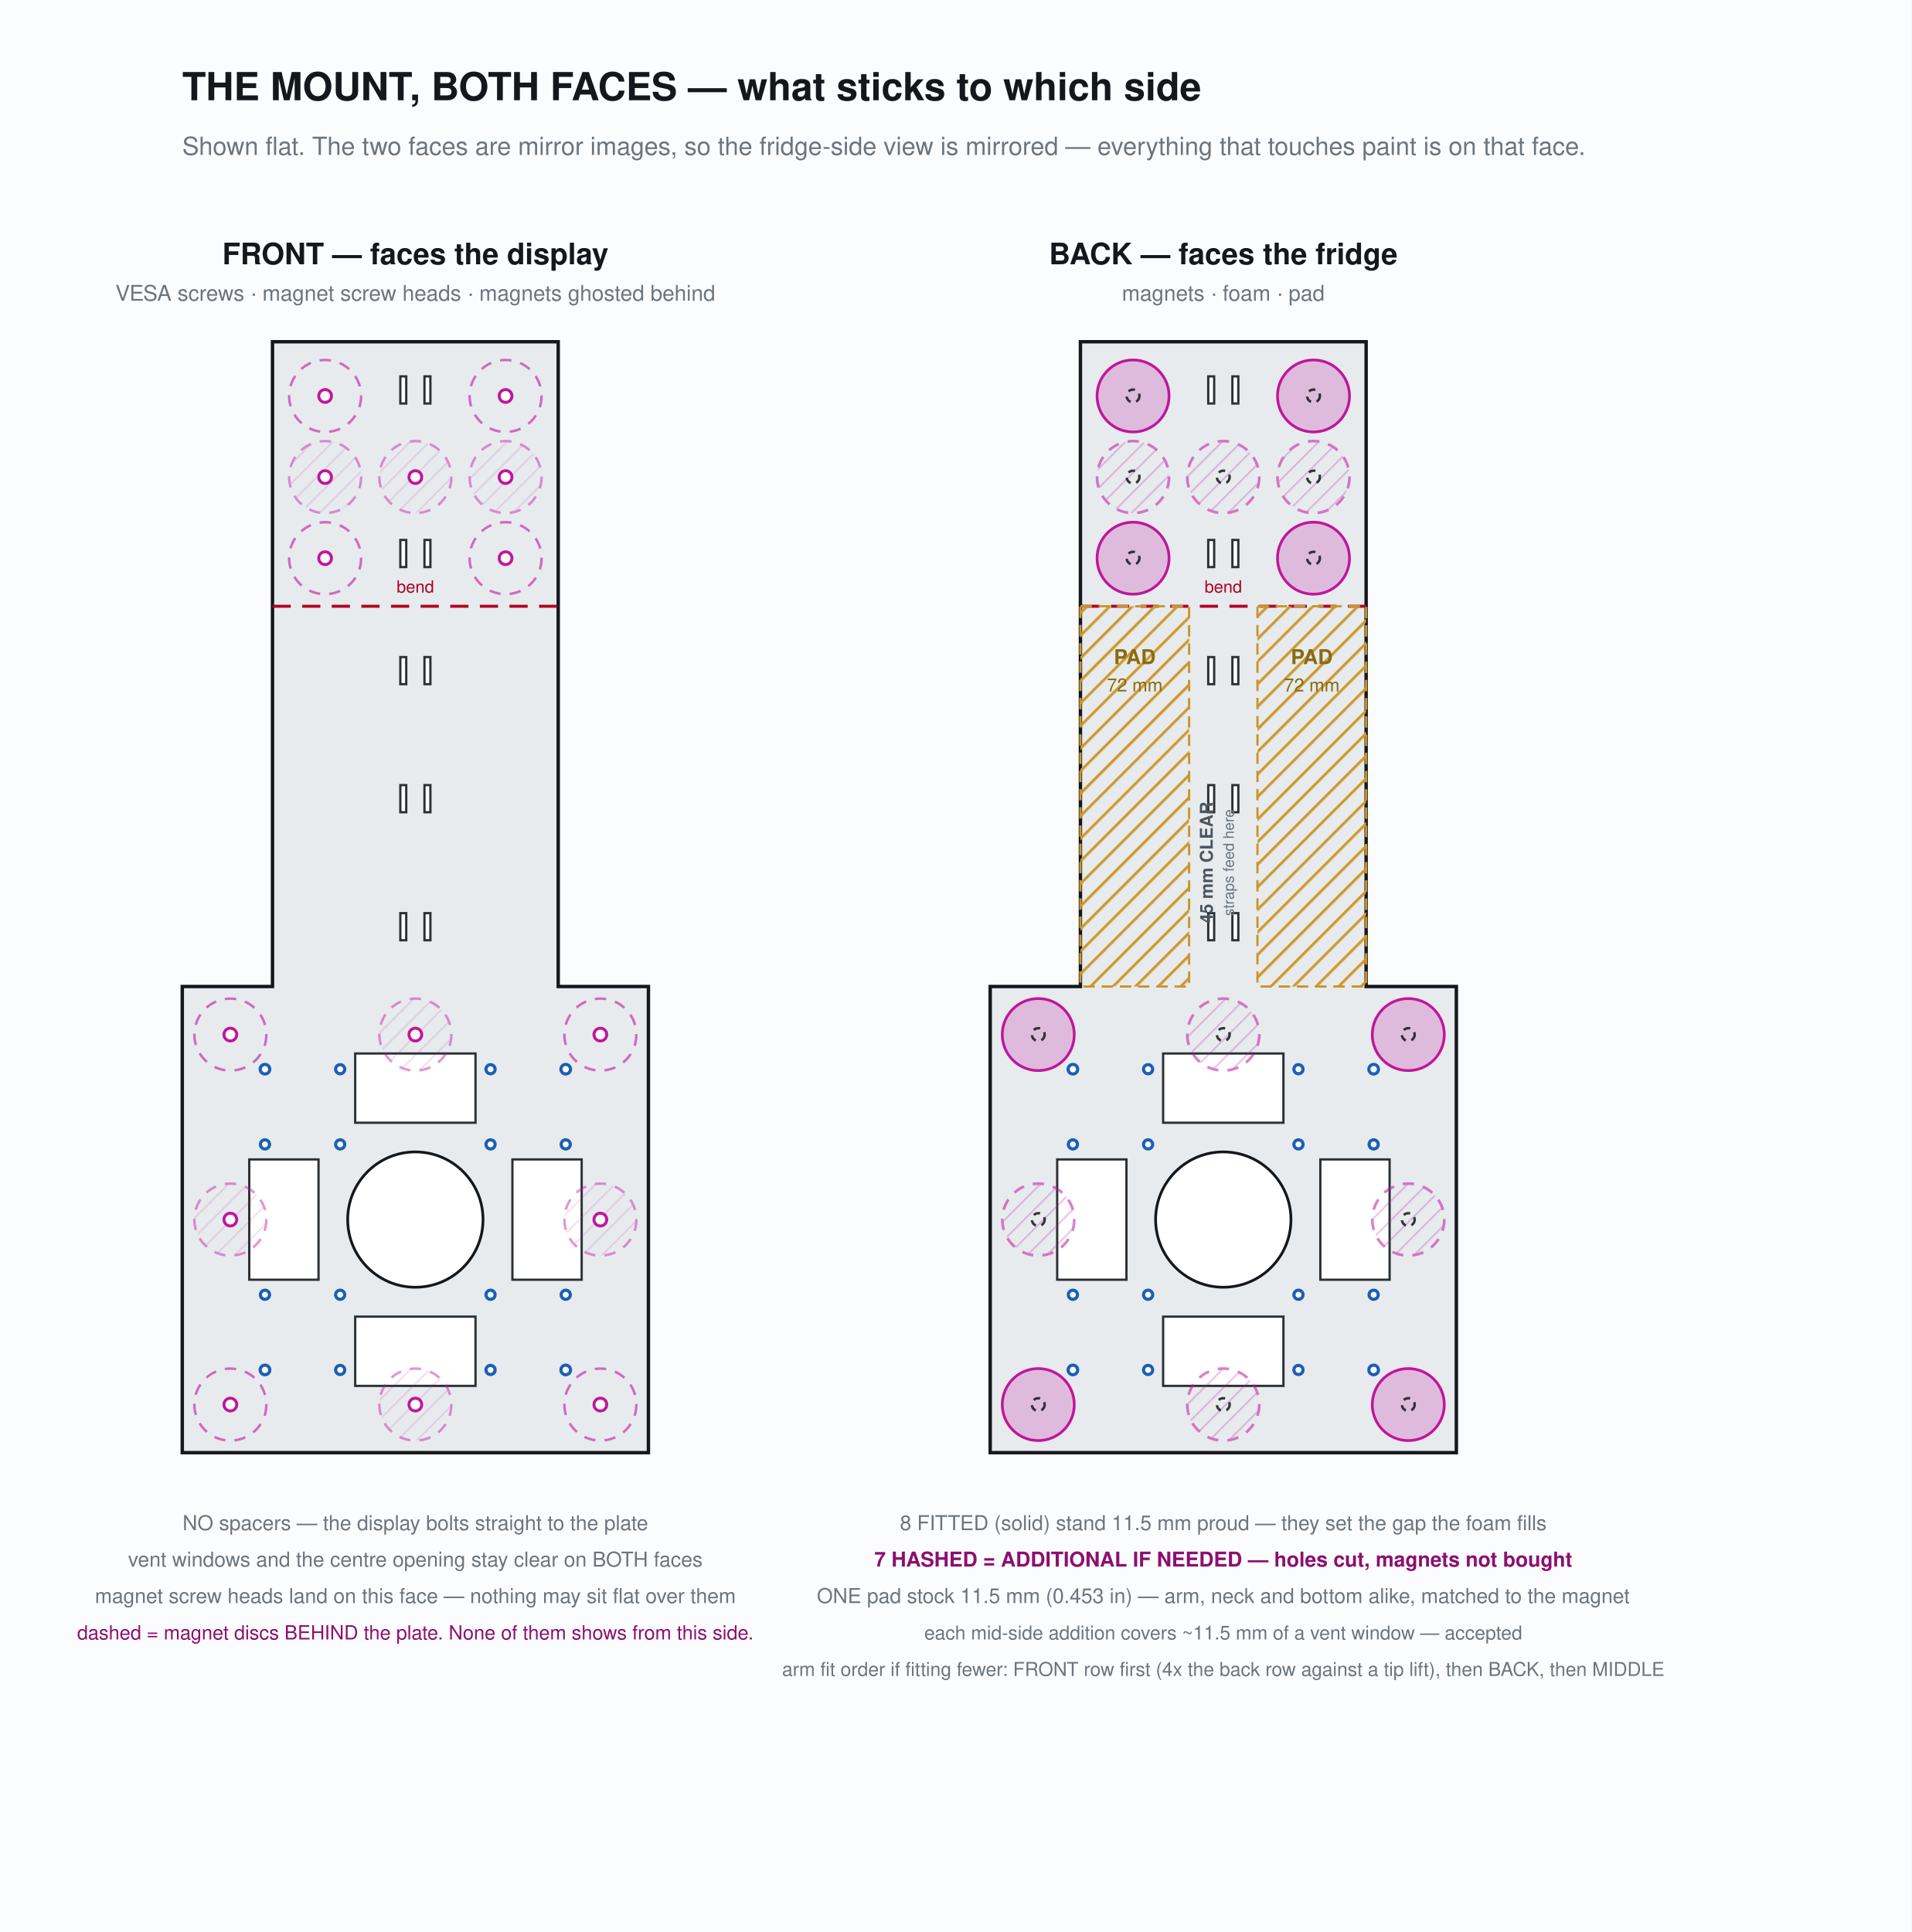
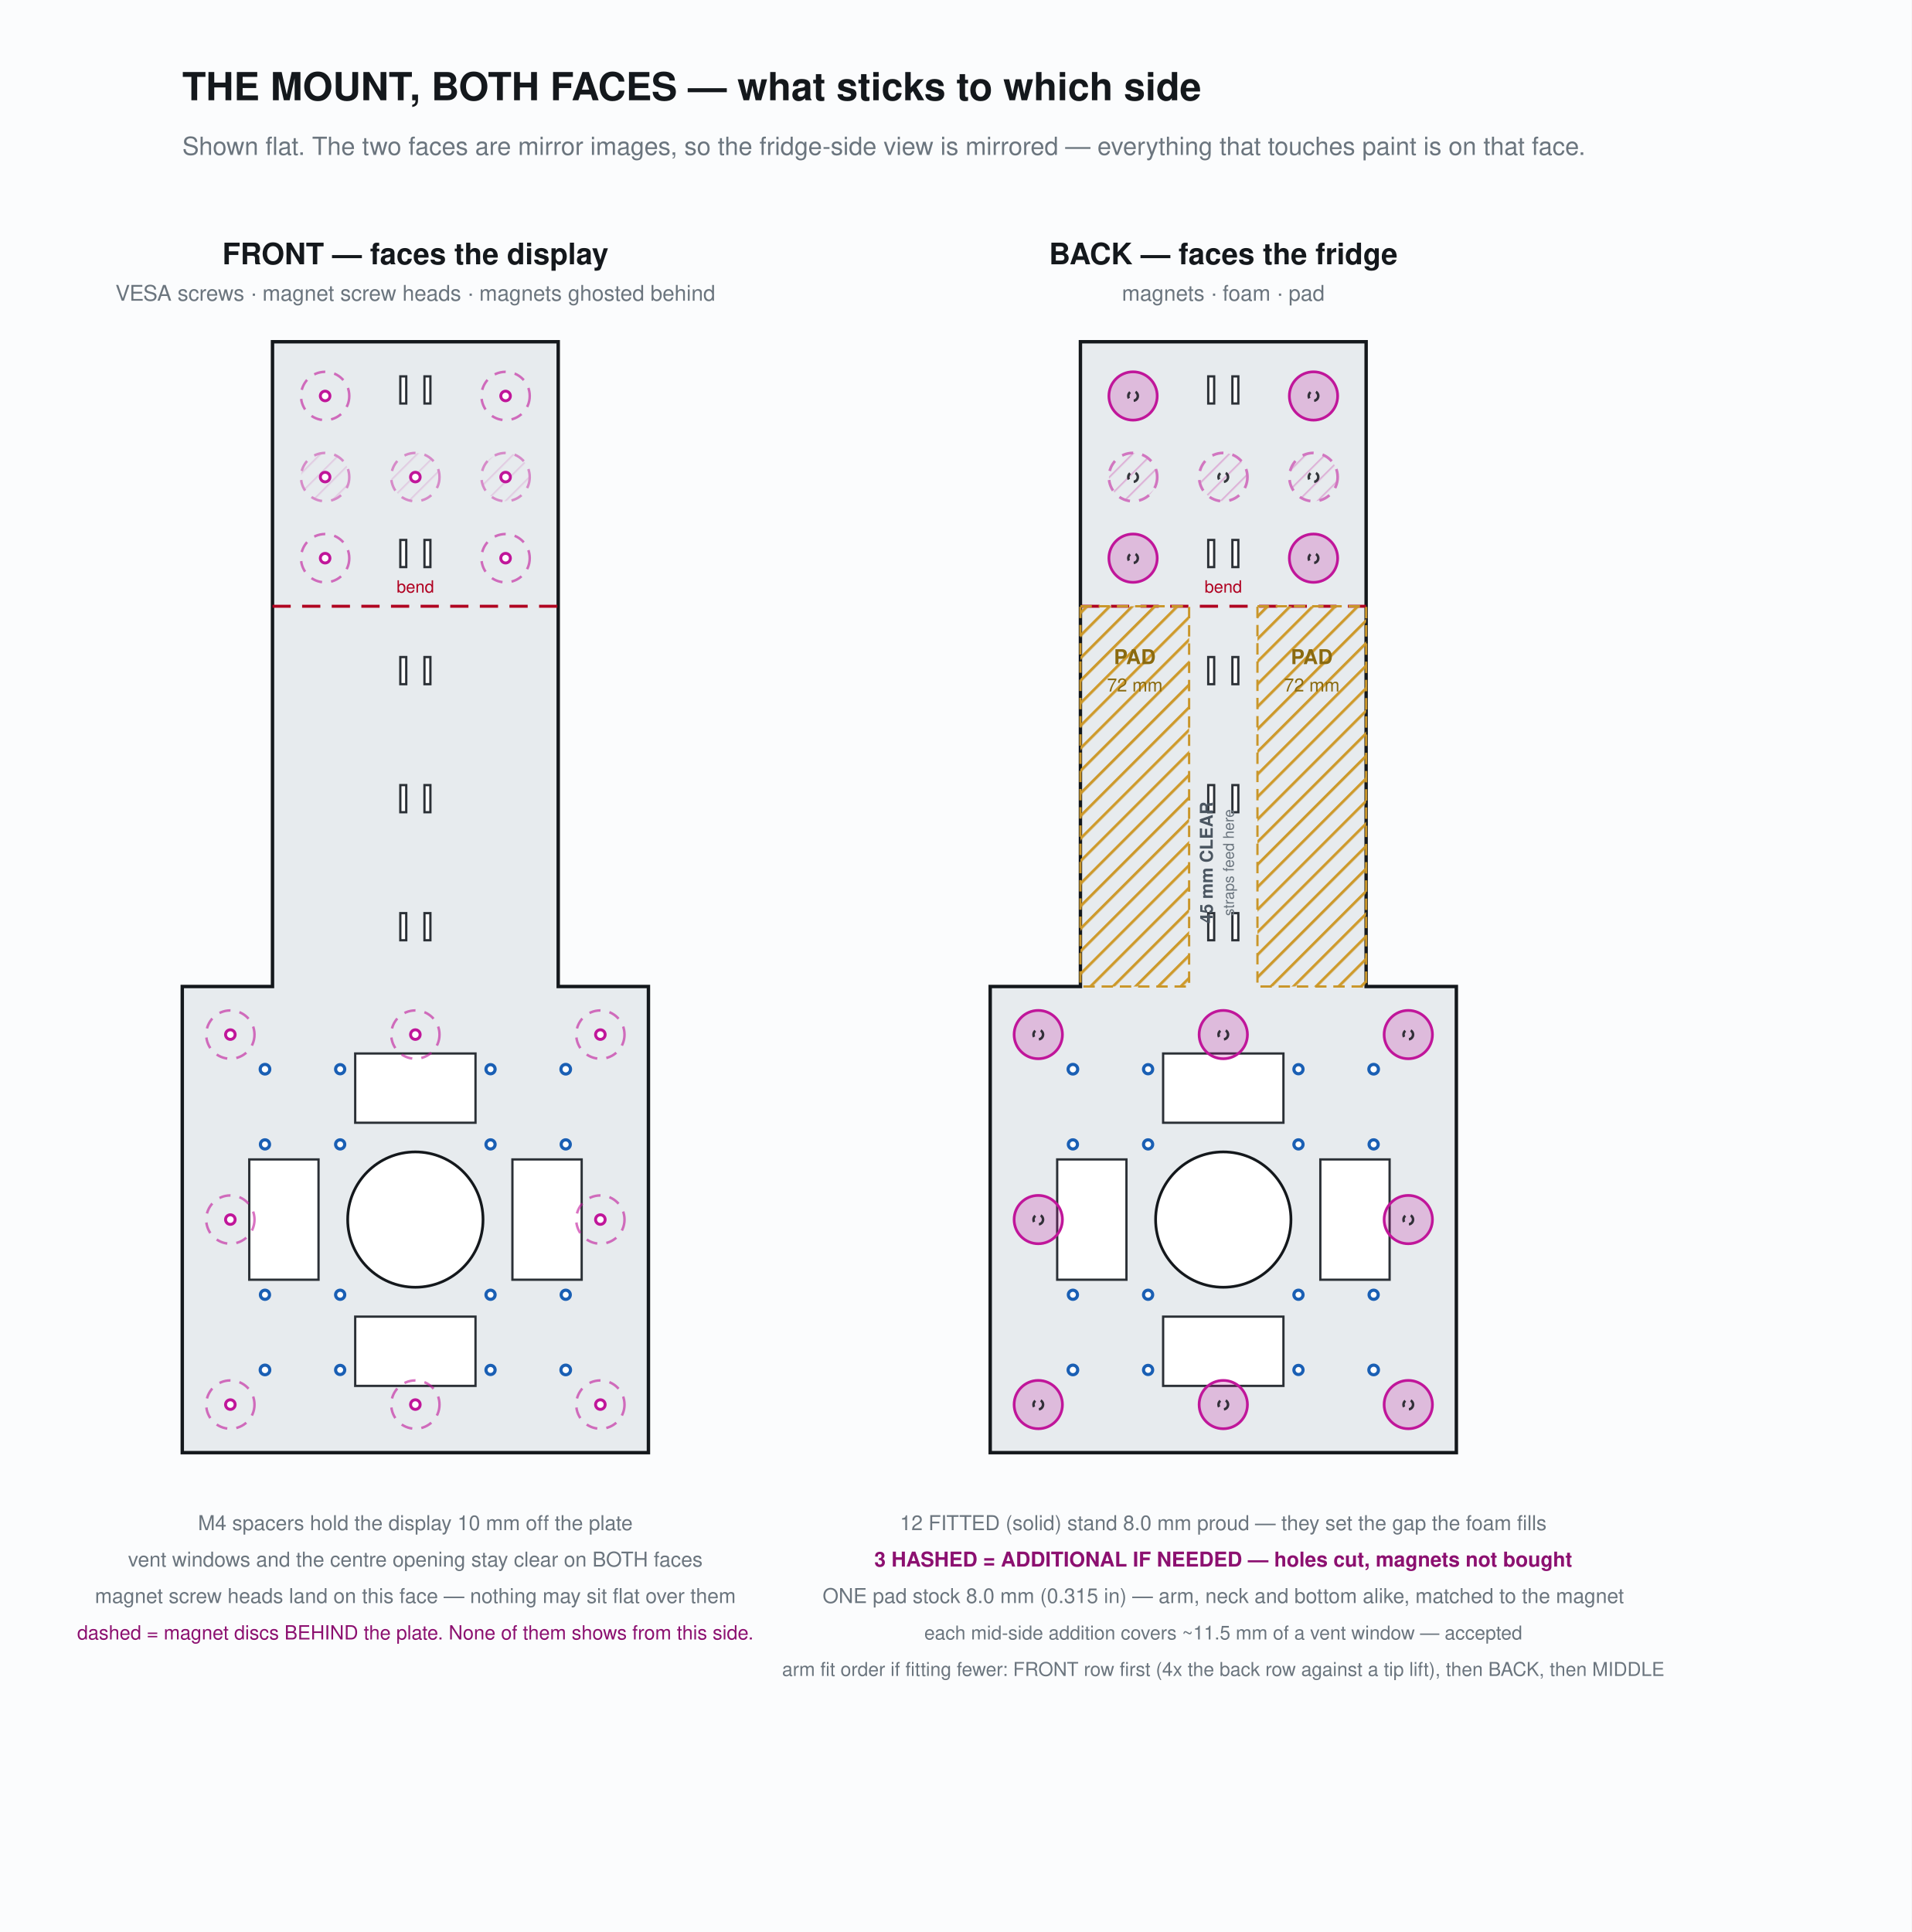
<svg xmlns="http://www.w3.org/2000/svg" width="839" height="848" viewBox="0 0 839 848">
  <rect width="839" height="848" fill="#fbfcfd" />
  <pattern id="fm" width="7" height="7" patternUnits="userSpaceOnUse" patternTransform="rotate(45)">
    <line x1="0" y1="0" x2="0" y2="7" stroke="#c9962a" stroke-width="2.4" />
  </pattern>
  <pattern id="om" width="6" height="6" patternUnits="userSpaceOnUse" patternTransform="rotate(45)">
    <line x1="0" y1="0" x2="0" y2="6" stroke="#c0169a" stroke-width="1.6" />
  </pattern>
  <pattern id="om" width="6" height="6" patternUnits="userSpaceOnUse" patternTransform="rotate(45)">
    <line x1="0" y1="0" x2="0" y2="6" stroke="#c0169a" stroke-width="1.6" />
  </pattern>
  <text x="80.00" y="44.00" font-family="Helvetica,Arial,sans-serif" font-size="17" text-anchor="start" fill="#14181c" font-weight="bold">THE MOUNT, BOTH FACES — what sticks to which side</text>
  <text x="80.00" y="68.00" font-family="Helvetica,Arial,sans-serif" font-size="11" text-anchor="start" fill="#6b757e" font-weight="normal">Shown flat. The two faces are mirror images, so the fridge-side view is mirrored — everything that touches paint is on that face.</text>
  <path d="M639.2,637.6 L434.6,637.6 L434.6,433.0 L474.2,433.0 L474.2,150.0 L599.6,150.0 L599.6,433.0 L639.2,433.0 Z" fill="#e7ebee" stroke="#14181c" stroke-width="1.5" />
  <line x1="599.6" y1="266.1" x2="474.2" y2="266.1" stroke="#b00020" stroke-width="1.3" stroke-dasharray="8 5" />
  <text x="536.90" y="260.10" font-family="Helvetica,Arial,sans-serif" font-size="7.4" text-anchor="middle" fill="#b00020" font-weight="normal">bend</text>
  <rect x="510.5" y="462.4" width="52.8" height="30.4" fill="#fff" stroke="#2b3036" stroke-width="1" />
  <rect x="510.5" y="577.9" width="52.8" height="30.4" fill="#fff" stroke="#2b3036" stroke-width="1" />
  <rect x="579.5" y="508.9" width="30.4" height="52.8" fill="#fff" stroke="#2b3036" stroke-width="1" />
  <rect x="464.0" y="508.9" width="30.4" height="52.8" fill="#fff" stroke="#2b3036" stroke-width="1" />
  <rect x="540.9" y="400.8" width="2.6" height="11.9" fill="#fff" stroke="#2b3036" stroke-width="1" />
  <rect x="530.3" y="400.8" width="2.6" height="11.9" fill="#fff" stroke="#2b3036" stroke-width="1" />
  <rect x="540.9" y="344.6" width="2.6" height="11.9" fill="#fff" stroke="#2b3036" stroke-width="1" />
  <rect x="530.3" y="344.6" width="2.6" height="11.9" fill="#fff" stroke="#2b3036" stroke-width="1" />
  <rect x="540.9" y="288.4" width="2.6" height="11.9" fill="#fff" stroke="#2b3036" stroke-width="1" />
  <rect x="530.3" y="288.4" width="2.6" height="11.9" fill="#fff" stroke="#2b3036" stroke-width="1" />
  <rect x="540.9" y="237.0" width="2.6" height="11.9" fill="#fff" stroke="#2b3036" stroke-width="1" />
  <rect x="530.3" y="237.0" width="2.6" height="11.9" fill="#fff" stroke="#2b3036" stroke-width="1" />
  <rect x="540.9" y="165.2" width="2.6" height="11.9" fill="#fff" stroke="#2b3036" stroke-width="1" />
  <rect x="530.3" y="165.2" width="2.6" height="11.9" fill="#fff" stroke="#2b3036" stroke-width="1" />
  <circle cx="536.9" cy="535.3" r="29.7" fill="#fff" stroke="#14181c" stroke-width="1.2" />
  <circle cx="569.9" cy="568.3" r="2.0" fill="#fff" stroke="#1a5fb4" stroke-width="1.4" />
  <circle cx="569.9" cy="502.3" r="2.0" fill="#fff" stroke="#1a5fb4" stroke-width="1.4" />
  <circle cx="503.9" cy="568.3" r="2.0" fill="#fff" stroke="#1a5fb4" stroke-width="1.4" />
  <circle cx="503.9" cy="502.3" r="2.0" fill="#fff" stroke="#1a5fb4" stroke-width="1.4" />
  <circle cx="602.9" cy="568.3" r="2.0" fill="#fff" stroke="#1a5fb4" stroke-width="1.4" />
  <circle cx="602.9" cy="502.3" r="2.0" fill="#fff" stroke="#1a5fb4" stroke-width="1.4" />
  <circle cx="470.9" cy="568.3" r="2.0" fill="#fff" stroke="#1a5fb4" stroke-width="1.4" />
  <circle cx="470.9" cy="502.3" r="2.0" fill="#fff" stroke="#1a5fb4" stroke-width="1.4" />
  <circle cx="569.9" cy="601.3" r="2.0" fill="#fff" stroke="#1a5fb4" stroke-width="1.4" />
  <circle cx="569.9" cy="469.3" r="2.0" fill="#fff" stroke="#1a5fb4" stroke-width="1.4" />
  <circle cx="503.9" cy="601.3" r="2.0" fill="#fff" stroke="#1a5fb4" stroke-width="1.4" />
  <circle cx="503.9" cy="469.3" r="2.0" fill="#fff" stroke="#1a5fb4" stroke-width="1.4" />
  <circle cx="602.9" cy="601.3" r="2.1" fill="#fff" stroke="#1a5fb4" stroke-width="1.4" />
  <circle cx="602.9" cy="469.3" r="2.1" fill="#fff" stroke="#1a5fb4" stroke-width="1.4" />
  <circle cx="470.9" cy="601.3" r="2.1" fill="#fff" stroke="#1a5fb4" stroke-width="1.4" />
  <circle cx="470.9" cy="469.3" r="2.1" fill="#fff" stroke="#1a5fb4" stroke-width="1.4" />
  <text x="536.90" y="116.00" font-family="Helvetica,Arial,sans-serif" font-size="13" text-anchor="middle" fill="#14181c" font-weight="bold">BACK — faces the fridge</text>
  <text x="536.90" y="132.00" font-family="Helvetica,Arial,sans-serif" font-size="9.5" text-anchor="middle" fill="#6b757e" font-weight="normal">magnets · foam · pad</text>
  <rect x="551.9" y="266.1" width="47.7" height="166.9" fill="url(#fm)" stroke="#c9962a" stroke-width="1" stroke-dasharray="5 3" />
  <rect x="474.2" y="266.1" width="47.7" height="166.9" fill="url(#fm)" stroke="#c9962a" stroke-width="1" stroke-dasharray="5 3" />
  <text x="575.74" y="291.51" font-family="Helvetica,Arial,sans-serif" font-size="9" text-anchor="middle" fill="#8a6a10" font-weight="bold">PAD</text>
  <text x="575.74" y="303.51" font-family="Helvetica,Arial,sans-serif" font-size="8" text-anchor="middle" fill="#8a6a10" font-weight="normal">72 mm</text>
  <text x="498.06" y="291.51" font-family="Helvetica,Arial,sans-serif" font-size="9" text-anchor="middle" fill="#8a6a10" font-weight="bold">PAD</text>
  <text x="498.06" y="303.51" font-family="Helvetica,Arial,sans-serif" font-size="8" text-anchor="middle" fill="#8a6a10" font-weight="normal">72 mm</text>
  <text x="532.27" y="378.63" font-family="Helvetica,Arial,sans-serif" font-size="7.754" text-anchor="middle" fill="#4a5560" font-weight="bold" transform="rotate(-90.0 532.27 378.63)">45 mm CLEAR</text>
  <text x="541.53" y="378.63" font-family="Helvetica,Arial,sans-serif" font-size="6.513" text-anchor="middle" fill="#6b757e" font-weight="normal" transform="rotate(-90.0 541.53 378.63)">straps feed here</text>
-   <circle cx="618.1" cy="616.5" r="15.8" fill="#c0169a" fill-opacity="0.22" stroke="#c0169a" stroke-width="1.2" />
-   <circle cx="618.1" cy="616.5" r="2.8" fill="none" stroke="#14181c" stroke-width="1.1" stroke-dasharray="3 2.5" opacity="0.85" />
-   <circle cx="618.1" cy="454.1" r="15.8" fill="#c0169a" fill-opacity="0.22" stroke="#c0169a" stroke-width="1.2" />
-   <circle cx="618.1" cy="454.1" r="2.8" fill="none" stroke="#14181c" stroke-width="1.1" stroke-dasharray="3 2.5" opacity="0.85" />
-   <circle cx="455.7" cy="616.5" r="15.8" fill="#c0169a" fill-opacity="0.22" stroke="#c0169a" stroke-width="1.2" />
-   <circle cx="455.7" cy="616.5" r="2.8" fill="none" stroke="#14181c" stroke-width="1.1" stroke-dasharray="3 2.5" opacity="0.85" />
-   <circle cx="455.7" cy="454.1" r="15.8" fill="#c0169a" fill-opacity="0.22" stroke="#c0169a" stroke-width="1.2" />
-   <circle cx="455.7" cy="454.1" r="2.8" fill="none" stroke="#14181c" stroke-width="1.1" stroke-dasharray="3 2.5" opacity="0.85" />
-   <circle cx="536.9" cy="209.4" r="15.8" fill="url(#om)" fill-opacity="0.45" stroke="#c0169a" stroke-width="1.2" stroke-dasharray="5 4" opacity="0.55" />
-   <circle cx="536.9" cy="209.4" r="2.8" fill="none" stroke="#14181c" stroke-width="1.1" stroke-dasharray="3 2.5" opacity="0.85" />
-   <circle cx="576.5" cy="245.0" r="15.8" fill="#c0169a" fill-opacity="0.22" stroke="#c0169a" stroke-width="1.2" />
-   <circle cx="576.5" cy="245.0" r="2.8" fill="none" stroke="#14181c" stroke-width="1.1" stroke-dasharray="3 2.5" opacity="0.85" />
-   <circle cx="497.3" cy="245.0" r="15.8" fill="#c0169a" fill-opacity="0.22" stroke="#c0169a" stroke-width="1.2" />
-   <circle cx="497.3" cy="245.0" r="2.8" fill="none" stroke="#14181c" stroke-width="1.1" stroke-dasharray="3 2.5" opacity="0.85" />
-   <circle cx="576.5" cy="173.8" r="15.8" fill="#c0169a" fill-opacity="0.22" stroke="#c0169a" stroke-width="1.2" />
-   <circle cx="576.5" cy="173.8" r="2.8" fill="none" stroke="#14181c" stroke-width="1.1" stroke-dasharray="3 2.5" opacity="0.85" />
-   <circle cx="497.3" cy="173.8" r="15.8" fill="#c0169a" fill-opacity="0.22" stroke="#c0169a" stroke-width="1.2" />
-   <circle cx="497.3" cy="173.8" r="2.8" fill="none" stroke="#14181c" stroke-width="1.1" stroke-dasharray="3 2.5" opacity="0.85" />
-   <circle cx="576.5" cy="209.4" r="15.8" fill="url(#om)" fill-opacity="0.45" stroke="#c0169a" stroke-width="1.2" stroke-dasharray="5 4" opacity="0.55" />
-   <circle cx="576.5" cy="209.4" r="2.8" fill="none" stroke="#14181c" stroke-width="1.1" stroke-dasharray="3 2.5" opacity="0.85" />
-   <circle cx="497.3" cy="209.4" r="15.8" fill="url(#om)" fill-opacity="0.45" stroke="#c0169a" stroke-width="1.2" stroke-dasharray="5 4" opacity="0.55" />
-   <circle cx="497.3" cy="209.4" r="2.8" fill="none" stroke="#14181c" stroke-width="1.1" stroke-dasharray="3 2.5" opacity="0.85" />
-   <circle cx="536.9" cy="616.5" r="15.8" fill="url(#om)" fill-opacity="0.45" stroke="#c0169a" stroke-width="1.2" stroke-dasharray="5 4" opacity="0.55" />
-   <circle cx="536.9" cy="616.5" r="2.8" fill="none" stroke="#14181c" stroke-width="1.1" stroke-dasharray="3 2.5" opacity="0.85" />
-   <circle cx="536.9" cy="454.1" r="15.8" fill="url(#om)" fill-opacity="0.45" stroke="#c0169a" stroke-width="1.2" stroke-dasharray="5 4" opacity="0.55" />
-   <circle cx="536.9" cy="454.1" r="2.8" fill="none" stroke="#14181c" stroke-width="1.1" stroke-dasharray="3 2.5" opacity="0.85" />
-   <circle cx="618.1" cy="535.3" r="15.8" fill="url(#om)" fill-opacity="0.45" stroke="#c0169a" stroke-width="1.2" stroke-dasharray="5 4" opacity="0.55" />
-   <circle cx="618.1" cy="535.3" r="2.8" fill="none" stroke="#14181c" stroke-width="1.1" stroke-dasharray="3 2.5" opacity="0.85" />
-   <circle cx="455.7" cy="535.3" r="15.8" fill="url(#om)" fill-opacity="0.45" stroke="#c0169a" stroke-width="1.2" stroke-dasharray="5 4" opacity="0.55" />
-   <circle cx="455.7" cy="535.3" r="2.8" fill="none" stroke="#14181c" stroke-width="1.1" stroke-dasharray="3 2.5" opacity="0.85" />
-   <text x="536.90" y="671.61" font-family="Helvetica,Arial,sans-serif" font-size="9.0" text-anchor="middle" fill="#6b757e" font-weight="normal">8 FITTED (solid) stand 11.5 mm proud — they set the gap the foam fills</text>
-   <text x="536.90" y="687.61" font-family="Helvetica,Arial,sans-serif" font-size="9.0" text-anchor="middle" fill="#8c1070" font-weight="bold">7 HASHED = ADDITIONAL IF NEEDED — holes cut, magnets not bought</text>
+   <circle cx="618.1" cy="616.5" r="10.6" fill="#c0169a" fill-opacity="0.22" stroke="#c0169a" stroke-width="1.2" />
+   <circle cx="618.1" cy="616.5" r="2.1" fill="none" stroke="#14181c" stroke-width="1.1" stroke-dasharray="3 2.5" opacity="0.85" />
+   <circle cx="618.1" cy="454.1" r="10.6" fill="#c0169a" fill-opacity="0.22" stroke="#c0169a" stroke-width="1.2" />
+   <circle cx="618.1" cy="454.1" r="2.1" fill="none" stroke="#14181c" stroke-width="1.1" stroke-dasharray="3 2.5" opacity="0.85" />
+   <circle cx="455.7" cy="616.5" r="10.6" fill="#c0169a" fill-opacity="0.22" stroke="#c0169a" stroke-width="1.2" />
+   <circle cx="455.7" cy="616.5" r="2.1" fill="none" stroke="#14181c" stroke-width="1.1" stroke-dasharray="3 2.5" opacity="0.85" />
+   <circle cx="455.7" cy="454.1" r="10.6" fill="#c0169a" fill-opacity="0.22" stroke="#c0169a" stroke-width="1.2" />
+   <circle cx="455.7" cy="454.1" r="2.1" fill="none" stroke="#14181c" stroke-width="1.1" stroke-dasharray="3 2.5" opacity="0.85" />
+   <circle cx="536.9" cy="209.4" r="10.6" fill="url(#om)" fill-opacity="0.45" stroke="#c0169a" stroke-width="1.2" stroke-dasharray="5 4" opacity="0.55" />
+   <circle cx="536.9" cy="209.4" r="2.1" fill="none" stroke="#14181c" stroke-width="1.1" stroke-dasharray="3 2.5" opacity="0.85" />
+   <circle cx="576.5" cy="245.0" r="10.6" fill="#c0169a" fill-opacity="0.22" stroke="#c0169a" stroke-width="1.2" />
+   <circle cx="576.5" cy="245.0" r="2.1" fill="none" stroke="#14181c" stroke-width="1.1" stroke-dasharray="3 2.5" opacity="0.85" />
+   <circle cx="497.3" cy="245.0" r="10.6" fill="#c0169a" fill-opacity="0.22" stroke="#c0169a" stroke-width="1.2" />
+   <circle cx="497.3" cy="245.0" r="2.1" fill="none" stroke="#14181c" stroke-width="1.1" stroke-dasharray="3 2.5" opacity="0.85" />
+   <circle cx="576.5" cy="173.8" r="10.6" fill="#c0169a" fill-opacity="0.22" stroke="#c0169a" stroke-width="1.2" />
+   <circle cx="576.5" cy="173.8" r="2.1" fill="none" stroke="#14181c" stroke-width="1.1" stroke-dasharray="3 2.5" opacity="0.85" />
+   <circle cx="497.3" cy="173.8" r="10.6" fill="#c0169a" fill-opacity="0.22" stroke="#c0169a" stroke-width="1.2" />
+   <circle cx="497.3" cy="173.8" r="2.1" fill="none" stroke="#14181c" stroke-width="1.1" stroke-dasharray="3 2.5" opacity="0.85" />
+   <circle cx="576.5" cy="209.4" r="10.6" fill="url(#om)" fill-opacity="0.45" stroke="#c0169a" stroke-width="1.2" stroke-dasharray="5 4" opacity="0.55" />
+   <circle cx="576.5" cy="209.4" r="2.1" fill="none" stroke="#14181c" stroke-width="1.1" stroke-dasharray="3 2.5" opacity="0.85" />
+   <circle cx="497.3" cy="209.4" r="10.6" fill="url(#om)" fill-opacity="0.45" stroke="#c0169a" stroke-width="1.2" stroke-dasharray="5 4" opacity="0.55" />
+   <circle cx="497.3" cy="209.4" r="2.1" fill="none" stroke="#14181c" stroke-width="1.1" stroke-dasharray="3 2.5" opacity="0.85" />
+   <circle cx="536.9" cy="616.5" r="10.6" fill="#c0169a" fill-opacity="0.22" stroke="#c0169a" stroke-width="1.2" />
+   <circle cx="536.9" cy="616.5" r="2.1" fill="none" stroke="#14181c" stroke-width="1.1" stroke-dasharray="3 2.5" opacity="0.85" />
+   <circle cx="536.9" cy="454.1" r="10.6" fill="#c0169a" fill-opacity="0.22" stroke="#c0169a" stroke-width="1.2" />
+   <circle cx="536.9" cy="454.1" r="2.1" fill="none" stroke="#14181c" stroke-width="1.1" stroke-dasharray="3 2.5" opacity="0.85" />
+   <circle cx="618.1" cy="535.3" r="10.6" fill="#c0169a" fill-opacity="0.22" stroke="#c0169a" stroke-width="1.2" />
+   <circle cx="618.1" cy="535.3" r="2.1" fill="none" stroke="#14181c" stroke-width="1.1" stroke-dasharray="3 2.5" opacity="0.85" />
+   <circle cx="455.7" cy="535.3" r="10.6" fill="#c0169a" fill-opacity="0.22" stroke="#c0169a" stroke-width="1.2" />
+   <circle cx="455.7" cy="535.3" r="2.1" fill="none" stroke="#14181c" stroke-width="1.1" stroke-dasharray="3 2.5" opacity="0.85" />
+   <text x="536.90" y="671.61" font-family="Helvetica,Arial,sans-serif" font-size="9.0" text-anchor="middle" fill="#6b757e" font-weight="normal">12 FITTED (solid) stand 8.0 mm proud — they set the gap the foam fills</text>
+   <text x="536.90" y="687.61" font-family="Helvetica,Arial,sans-serif" font-size="9.0" text-anchor="middle" fill="#8c1070" font-weight="bold">3 HASHED = ADDITIONAL IF NEEDED — holes cut, magnets not bought</text>
  <text x="536.90" y="735.61" font-family="Helvetica,Arial,sans-serif" font-size="8.4" text-anchor="middle" fill="#6b757e" font-weight="normal">arm fit order if fitting fewer: FRONT row first (4x the back row against a tip lift), then BACK, then MIDDLE</text>
  <text x="536.90" y="719.61" font-family="Helvetica,Arial,sans-serif" font-size="8.4" text-anchor="middle" fill="#6b757e" font-weight="normal">each mid-side addition covers ~11.5 mm of a vent window — accepted</text>
-   <text x="536.90" y="703.61" font-family="Helvetica,Arial,sans-serif" font-size="9.0" text-anchor="middle" fill="#6b757e" font-weight="normal">ONE pad stock 11.5 mm (0.453 in) — arm, neck and bottom alike, matched to the magnet</text>
+   <text x="536.90" y="703.61" font-family="Helvetica,Arial,sans-serif" font-size="9.0" text-anchor="middle" fill="#6b757e" font-weight="normal">ONE pad stock 8.0 mm (0.315 in) — arm, neck and bottom alike, matched to the magnet</text>
  <path d="M80.0,637.6 L284.6,637.6 L284.6,433.0 L245.0,433.0 L245.0,150.0 L119.6,150.0 L119.6,433.0 L80.0,433.0 Z" fill="#e7ebee" stroke="#14181c" stroke-width="1.5" />
  <line x1="119.6" y1="266.1" x2="245.0" y2="266.1" stroke="#b00020" stroke-width="1.3" stroke-dasharray="8 5" />
  <text x="182.30" y="260.10" font-family="Helvetica,Arial,sans-serif" font-size="7.4" text-anchor="middle" fill="#b00020" font-weight="normal">bend</text>
  <rect x="155.9" y="462.4" width="52.8" height="30.4" fill="#fff" stroke="#2b3036" stroke-width="1" />
  <rect x="155.9" y="577.9" width="52.8" height="30.4" fill="#fff" stroke="#2b3036" stroke-width="1" />
  <rect x="109.4" y="508.9" width="30.4" height="52.8" fill="#fff" stroke="#2b3036" stroke-width="1" />
  <rect x="224.9" y="508.9" width="30.4" height="52.8" fill="#fff" stroke="#2b3036" stroke-width="1" />
  <rect x="175.7" y="400.8" width="2.6" height="11.9" fill="#fff" stroke="#2b3036" stroke-width="1" />
  <rect x="186.3" y="400.8" width="2.6" height="11.9" fill="#fff" stroke="#2b3036" stroke-width="1" />
  <rect x="175.7" y="344.6" width="2.6" height="11.9" fill="#fff" stroke="#2b3036" stroke-width="1" />
  <rect x="186.3" y="344.6" width="2.6" height="11.9" fill="#fff" stroke="#2b3036" stroke-width="1" />
  <rect x="175.7" y="288.4" width="2.6" height="11.9" fill="#fff" stroke="#2b3036" stroke-width="1" />
  <rect x="186.3" y="288.4" width="2.6" height="11.9" fill="#fff" stroke="#2b3036" stroke-width="1" />
  <rect x="175.7" y="237.0" width="2.6" height="11.9" fill="#fff" stroke="#2b3036" stroke-width="1" />
  <rect x="186.3" y="237.0" width="2.6" height="11.9" fill="#fff" stroke="#2b3036" stroke-width="1" />
  <rect x="175.7" y="165.2" width="2.6" height="11.9" fill="#fff" stroke="#2b3036" stroke-width="1" />
  <rect x="186.3" y="165.2" width="2.6" height="11.9" fill="#fff" stroke="#2b3036" stroke-width="1" />
  <circle cx="182.3" cy="535.3" r="29.7" fill="#fff" stroke="#14181c" stroke-width="1.2" />
  <circle cx="149.3" cy="568.3" r="2.0" fill="#fff" stroke="#1a5fb4" stroke-width="1.4" />
  <circle cx="149.3" cy="502.3" r="2.0" fill="#fff" stroke="#1a5fb4" stroke-width="1.4" />
  <circle cx="215.3" cy="568.3" r="2.0" fill="#fff" stroke="#1a5fb4" stroke-width="1.4" />
  <circle cx="215.3" cy="502.3" r="2.0" fill="#fff" stroke="#1a5fb4" stroke-width="1.4" />
  <circle cx="116.3" cy="568.3" r="2.0" fill="#fff" stroke="#1a5fb4" stroke-width="1.4" />
  <circle cx="116.3" cy="502.3" r="2.0" fill="#fff" stroke="#1a5fb4" stroke-width="1.4" />
  <circle cx="248.3" cy="568.3" r="2.0" fill="#fff" stroke="#1a5fb4" stroke-width="1.4" />
  <circle cx="248.3" cy="502.3" r="2.0" fill="#fff" stroke="#1a5fb4" stroke-width="1.4" />
  <circle cx="149.3" cy="601.3" r="2.0" fill="#fff" stroke="#1a5fb4" stroke-width="1.4" />
  <circle cx="149.3" cy="469.3" r="2.0" fill="#fff" stroke="#1a5fb4" stroke-width="1.4" />
  <circle cx="215.3" cy="601.3" r="2.0" fill="#fff" stroke="#1a5fb4" stroke-width="1.4" />
  <circle cx="215.3" cy="469.3" r="2.0" fill="#fff" stroke="#1a5fb4" stroke-width="1.4" />
  <circle cx="116.3" cy="601.3" r="2.1" fill="#fff" stroke="#1a5fb4" stroke-width="1.4" />
  <circle cx="116.3" cy="469.3" r="2.1" fill="#fff" stroke="#1a5fb4" stroke-width="1.4" />
  <circle cx="248.3" cy="601.3" r="2.1" fill="#fff" stroke="#1a5fb4" stroke-width="1.4" />
  <circle cx="248.3" cy="469.3" r="2.1" fill="#fff" stroke="#1a5fb4" stroke-width="1.4" />
  <text x="182.30" y="116.00" font-family="Helvetica,Arial,sans-serif" font-size="13" text-anchor="middle" fill="#14181c" font-weight="bold">FRONT — faces the display</text>
  <text x="182.30" y="132.00" font-family="Helvetica,Arial,sans-serif" font-size="9.5" text-anchor="middle" fill="#6b757e" font-weight="normal">VESA screws · magnet screw heads · magnets ghosted behind</text>
-   <circle cx="101.1" cy="616.5" r="15.8" fill="none" stroke="#c0169a" stroke-width="1.1" stroke-dasharray="5 4" opacity="0.6" />
-   <circle cx="101.1" cy="454.1" r="15.8" fill="none" stroke="#c0169a" stroke-width="1.1" stroke-dasharray="5 4" opacity="0.6" />
-   <circle cx="263.5" cy="616.5" r="15.8" fill="none" stroke="#c0169a" stroke-width="1.1" stroke-dasharray="5 4" opacity="0.6" />
-   <circle cx="263.5" cy="454.1" r="15.8" fill="none" stroke="#c0169a" stroke-width="1.1" stroke-dasharray="5 4" opacity="0.6" />
-   <circle cx="182.3" cy="209.4" r="15.8" fill="url(#om)" fill-opacity="0.30" stroke="#c0169a" stroke-width="1.1" stroke-dasharray="5 4" opacity="0.45" />
-   <circle cx="142.7" cy="245.0" r="15.8" fill="none" stroke="#c0169a" stroke-width="1.1" stroke-dasharray="5 4" opacity="0.6" />
-   <circle cx="221.9" cy="245.0" r="15.8" fill="none" stroke="#c0169a" stroke-width="1.1" stroke-dasharray="5 4" opacity="0.6" />
-   <circle cx="142.7" cy="173.8" r="15.8" fill="none" stroke="#c0169a" stroke-width="1.1" stroke-dasharray="5 4" opacity="0.6" />
-   <circle cx="221.9" cy="173.8" r="15.8" fill="none" stroke="#c0169a" stroke-width="1.1" stroke-dasharray="5 4" opacity="0.6" />
-   <circle cx="142.7" cy="209.4" r="15.8" fill="url(#om)" fill-opacity="0.30" stroke="#c0169a" stroke-width="1.1" stroke-dasharray="5 4" opacity="0.45" />
-   <circle cx="221.9" cy="209.4" r="15.8" fill="url(#om)" fill-opacity="0.30" stroke="#c0169a" stroke-width="1.1" stroke-dasharray="5 4" opacity="0.45" />
-   <circle cx="182.3" cy="616.5" r="15.8" fill="url(#om)" fill-opacity="0.30" stroke="#c0169a" stroke-width="1.1" stroke-dasharray="5 4" opacity="0.45" />
-   <circle cx="182.3" cy="454.1" r="15.8" fill="url(#om)" fill-opacity="0.30" stroke="#c0169a" stroke-width="1.1" stroke-dasharray="5 4" opacity="0.45" />
-   <circle cx="101.1" cy="535.3" r="15.8" fill="url(#om)" fill-opacity="0.30" stroke="#c0169a" stroke-width="1.1" stroke-dasharray="5 4" opacity="0.45" />
-   <circle cx="263.5" cy="535.3" r="15.8" fill="url(#om)" fill-opacity="0.30" stroke="#c0169a" stroke-width="1.1" stroke-dasharray="5 4" opacity="0.45" />
-   <circle cx="101.1" cy="616.5" r="2.8" fill="#fff" stroke="#c0169a" stroke-width="1.3" />
-   <circle cx="101.1" cy="454.1" r="2.8" fill="#fff" stroke="#c0169a" stroke-width="1.3" />
-   <circle cx="263.5" cy="616.5" r="2.8" fill="#fff" stroke="#c0169a" stroke-width="1.3" />
-   <circle cx="263.5" cy="454.1" r="2.8" fill="#fff" stroke="#c0169a" stroke-width="1.3" />
-   <circle cx="182.3" cy="209.4" r="2.8" fill="#fff" stroke="#c0169a" stroke-width="1.3" />
-   <circle cx="142.7" cy="245.0" r="2.8" fill="#fff" stroke="#c0169a" stroke-width="1.3" />
-   <circle cx="221.9" cy="245.0" r="2.8" fill="#fff" stroke="#c0169a" stroke-width="1.3" />
-   <circle cx="142.7" cy="173.8" r="2.8" fill="#fff" stroke="#c0169a" stroke-width="1.3" />
-   <circle cx="221.9" cy="173.8" r="2.8" fill="#fff" stroke="#c0169a" stroke-width="1.3" />
-   <circle cx="142.7" cy="209.4" r="2.8" fill="#fff" stroke="#c0169a" stroke-width="1.3" />
-   <circle cx="221.9" cy="209.4" r="2.8" fill="#fff" stroke="#c0169a" stroke-width="1.3" />
-   <circle cx="182.3" cy="616.5" r="2.8" fill="#fff" stroke="#c0169a" stroke-width="1.3" />
-   <circle cx="182.3" cy="454.1" r="2.8" fill="#fff" stroke="#c0169a" stroke-width="1.3" />
-   <circle cx="101.1" cy="535.3" r="2.8" fill="#fff" stroke="#c0169a" stroke-width="1.3" />
-   <circle cx="263.5" cy="535.3" r="2.8" fill="#fff" stroke="#c0169a" stroke-width="1.3" />
-   <text x="182.30" y="671.61" font-family="Helvetica,Arial,sans-serif" font-size="9.0" text-anchor="middle" fill="#6b757e" font-weight="normal">NO spacers — the display bolts straight to the plate</text>
+   <circle cx="101.1" cy="616.5" r="10.6" fill="none" stroke="#c0169a" stroke-width="1.1" stroke-dasharray="5 4" opacity="0.6" />
+   <circle cx="101.1" cy="454.1" r="10.6" fill="none" stroke="#c0169a" stroke-width="1.1" stroke-dasharray="5 4" opacity="0.6" />
+   <circle cx="263.5" cy="616.5" r="10.6" fill="none" stroke="#c0169a" stroke-width="1.1" stroke-dasharray="5 4" opacity="0.6" />
+   <circle cx="263.5" cy="454.1" r="10.6" fill="none" stroke="#c0169a" stroke-width="1.1" stroke-dasharray="5 4" opacity="0.6" />
+   <circle cx="182.3" cy="209.4" r="10.6" fill="url(#om)" fill-opacity="0.30" stroke="#c0169a" stroke-width="1.1" stroke-dasharray="5 4" opacity="0.45" />
+   <circle cx="142.7" cy="245.0" r="10.6" fill="none" stroke="#c0169a" stroke-width="1.1" stroke-dasharray="5 4" opacity="0.6" />
+   <circle cx="221.9" cy="245.0" r="10.6" fill="none" stroke="#c0169a" stroke-width="1.1" stroke-dasharray="5 4" opacity="0.6" />
+   <circle cx="142.7" cy="173.8" r="10.6" fill="none" stroke="#c0169a" stroke-width="1.1" stroke-dasharray="5 4" opacity="0.6" />
+   <circle cx="221.9" cy="173.8" r="10.6" fill="none" stroke="#c0169a" stroke-width="1.1" stroke-dasharray="5 4" opacity="0.6" />
+   <circle cx="142.7" cy="209.4" r="10.6" fill="url(#om)" fill-opacity="0.30" stroke="#c0169a" stroke-width="1.1" stroke-dasharray="5 4" opacity="0.45" />
+   <circle cx="221.9" cy="209.4" r="10.6" fill="url(#om)" fill-opacity="0.30" stroke="#c0169a" stroke-width="1.1" stroke-dasharray="5 4" opacity="0.45" />
+   <circle cx="182.3" cy="616.5" r="10.6" fill="none" stroke="#c0169a" stroke-width="1.1" stroke-dasharray="5 4" opacity="0.6" />
+   <circle cx="182.3" cy="454.1" r="10.6" fill="none" stroke="#c0169a" stroke-width="1.1" stroke-dasharray="5 4" opacity="0.6" />
+   <circle cx="101.1" cy="535.3" r="10.6" fill="none" stroke="#c0169a" stroke-width="1.1" stroke-dasharray="5 4" opacity="0.6" />
+   <circle cx="263.5" cy="535.3" r="10.6" fill="none" stroke="#c0169a" stroke-width="1.1" stroke-dasharray="5 4" opacity="0.6" />
+   <circle cx="101.1" cy="616.5" r="2.1" fill="#fff" stroke="#c0169a" stroke-width="1.3" />
+   <circle cx="101.1" cy="454.1" r="2.1" fill="#fff" stroke="#c0169a" stroke-width="1.3" />
+   <circle cx="263.5" cy="616.5" r="2.1" fill="#fff" stroke="#c0169a" stroke-width="1.3" />
+   <circle cx="263.5" cy="454.1" r="2.1" fill="#fff" stroke="#c0169a" stroke-width="1.3" />
+   <circle cx="182.3" cy="209.4" r="2.1" fill="#fff" stroke="#c0169a" stroke-width="1.3" />
+   <circle cx="142.7" cy="245.0" r="2.1" fill="#fff" stroke="#c0169a" stroke-width="1.3" />
+   <circle cx="221.9" cy="245.0" r="2.1" fill="#fff" stroke="#c0169a" stroke-width="1.3" />
+   <circle cx="142.7" cy="173.8" r="2.1" fill="#fff" stroke="#c0169a" stroke-width="1.3" />
+   <circle cx="221.9" cy="173.8" r="2.1" fill="#fff" stroke="#c0169a" stroke-width="1.3" />
+   <circle cx="142.7" cy="209.4" r="2.1" fill="#fff" stroke="#c0169a" stroke-width="1.3" />
+   <circle cx="221.9" cy="209.4" r="2.1" fill="#fff" stroke="#c0169a" stroke-width="1.3" />
+   <circle cx="182.3" cy="616.5" r="2.1" fill="#fff" stroke="#c0169a" stroke-width="1.3" />
+   <circle cx="182.3" cy="454.1" r="2.1" fill="#fff" stroke="#c0169a" stroke-width="1.3" />
+   <circle cx="101.1" cy="535.3" r="2.1" fill="#fff" stroke="#c0169a" stroke-width="1.3" />
+   <circle cx="263.5" cy="535.3" r="2.1" fill="#fff" stroke="#c0169a" stroke-width="1.3" />
+   <text x="182.30" y="671.61" font-family="Helvetica,Arial,sans-serif" font-size="9.0" text-anchor="middle" fill="#6b757e" font-weight="normal">M4 spacers hold the display 10 mm off the plate</text>
  <text x="182.30" y="687.61" font-family="Helvetica,Arial,sans-serif" font-size="9.0" text-anchor="middle" fill="#6b757e" font-weight="normal">vent windows and the centre opening stay clear on BOTH faces</text>
  <text x="182.30" y="703.61" font-family="Helvetica,Arial,sans-serif" font-size="9.0" text-anchor="middle" fill="#6b757e" font-weight="normal">magnet screw heads land on this face — nothing may sit flat over them</text>
  <text x="182.30" y="719.61" font-family="Helvetica,Arial,sans-serif" font-size="8.6" text-anchor="middle" fill="#8c1070" font-weight="normal">dashed = magnet discs BEHIND the plate. None of them shows from this side.</text>
</svg>
